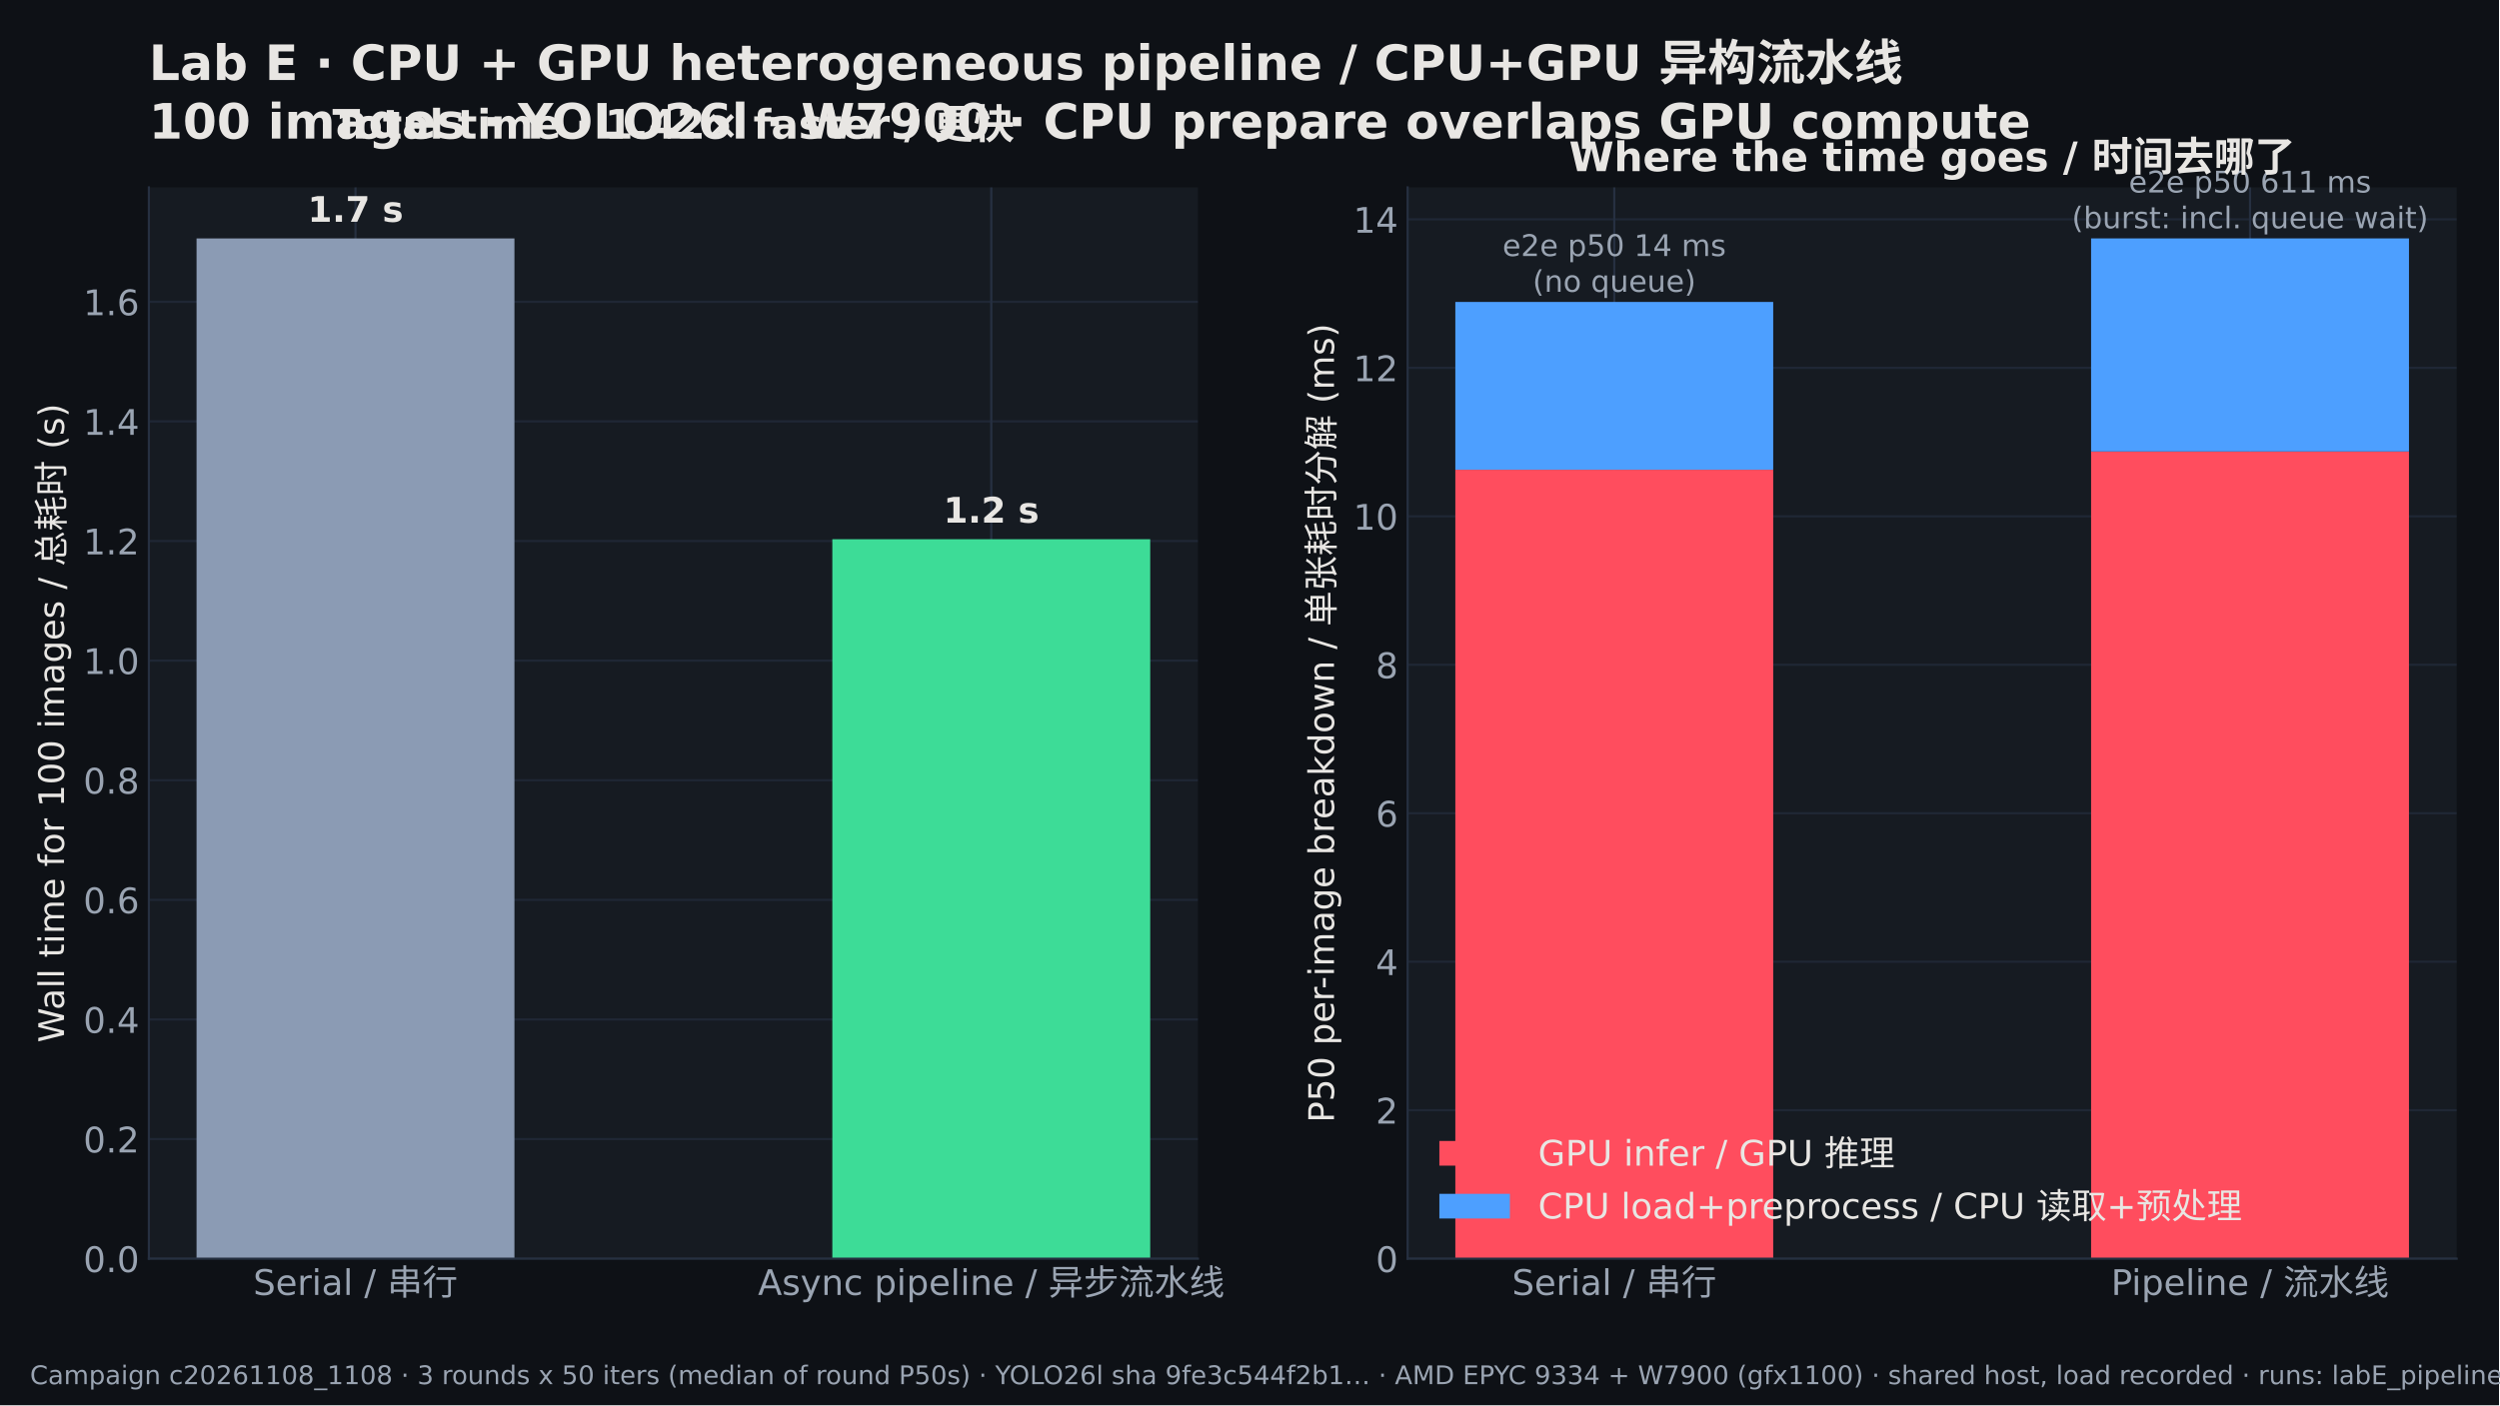
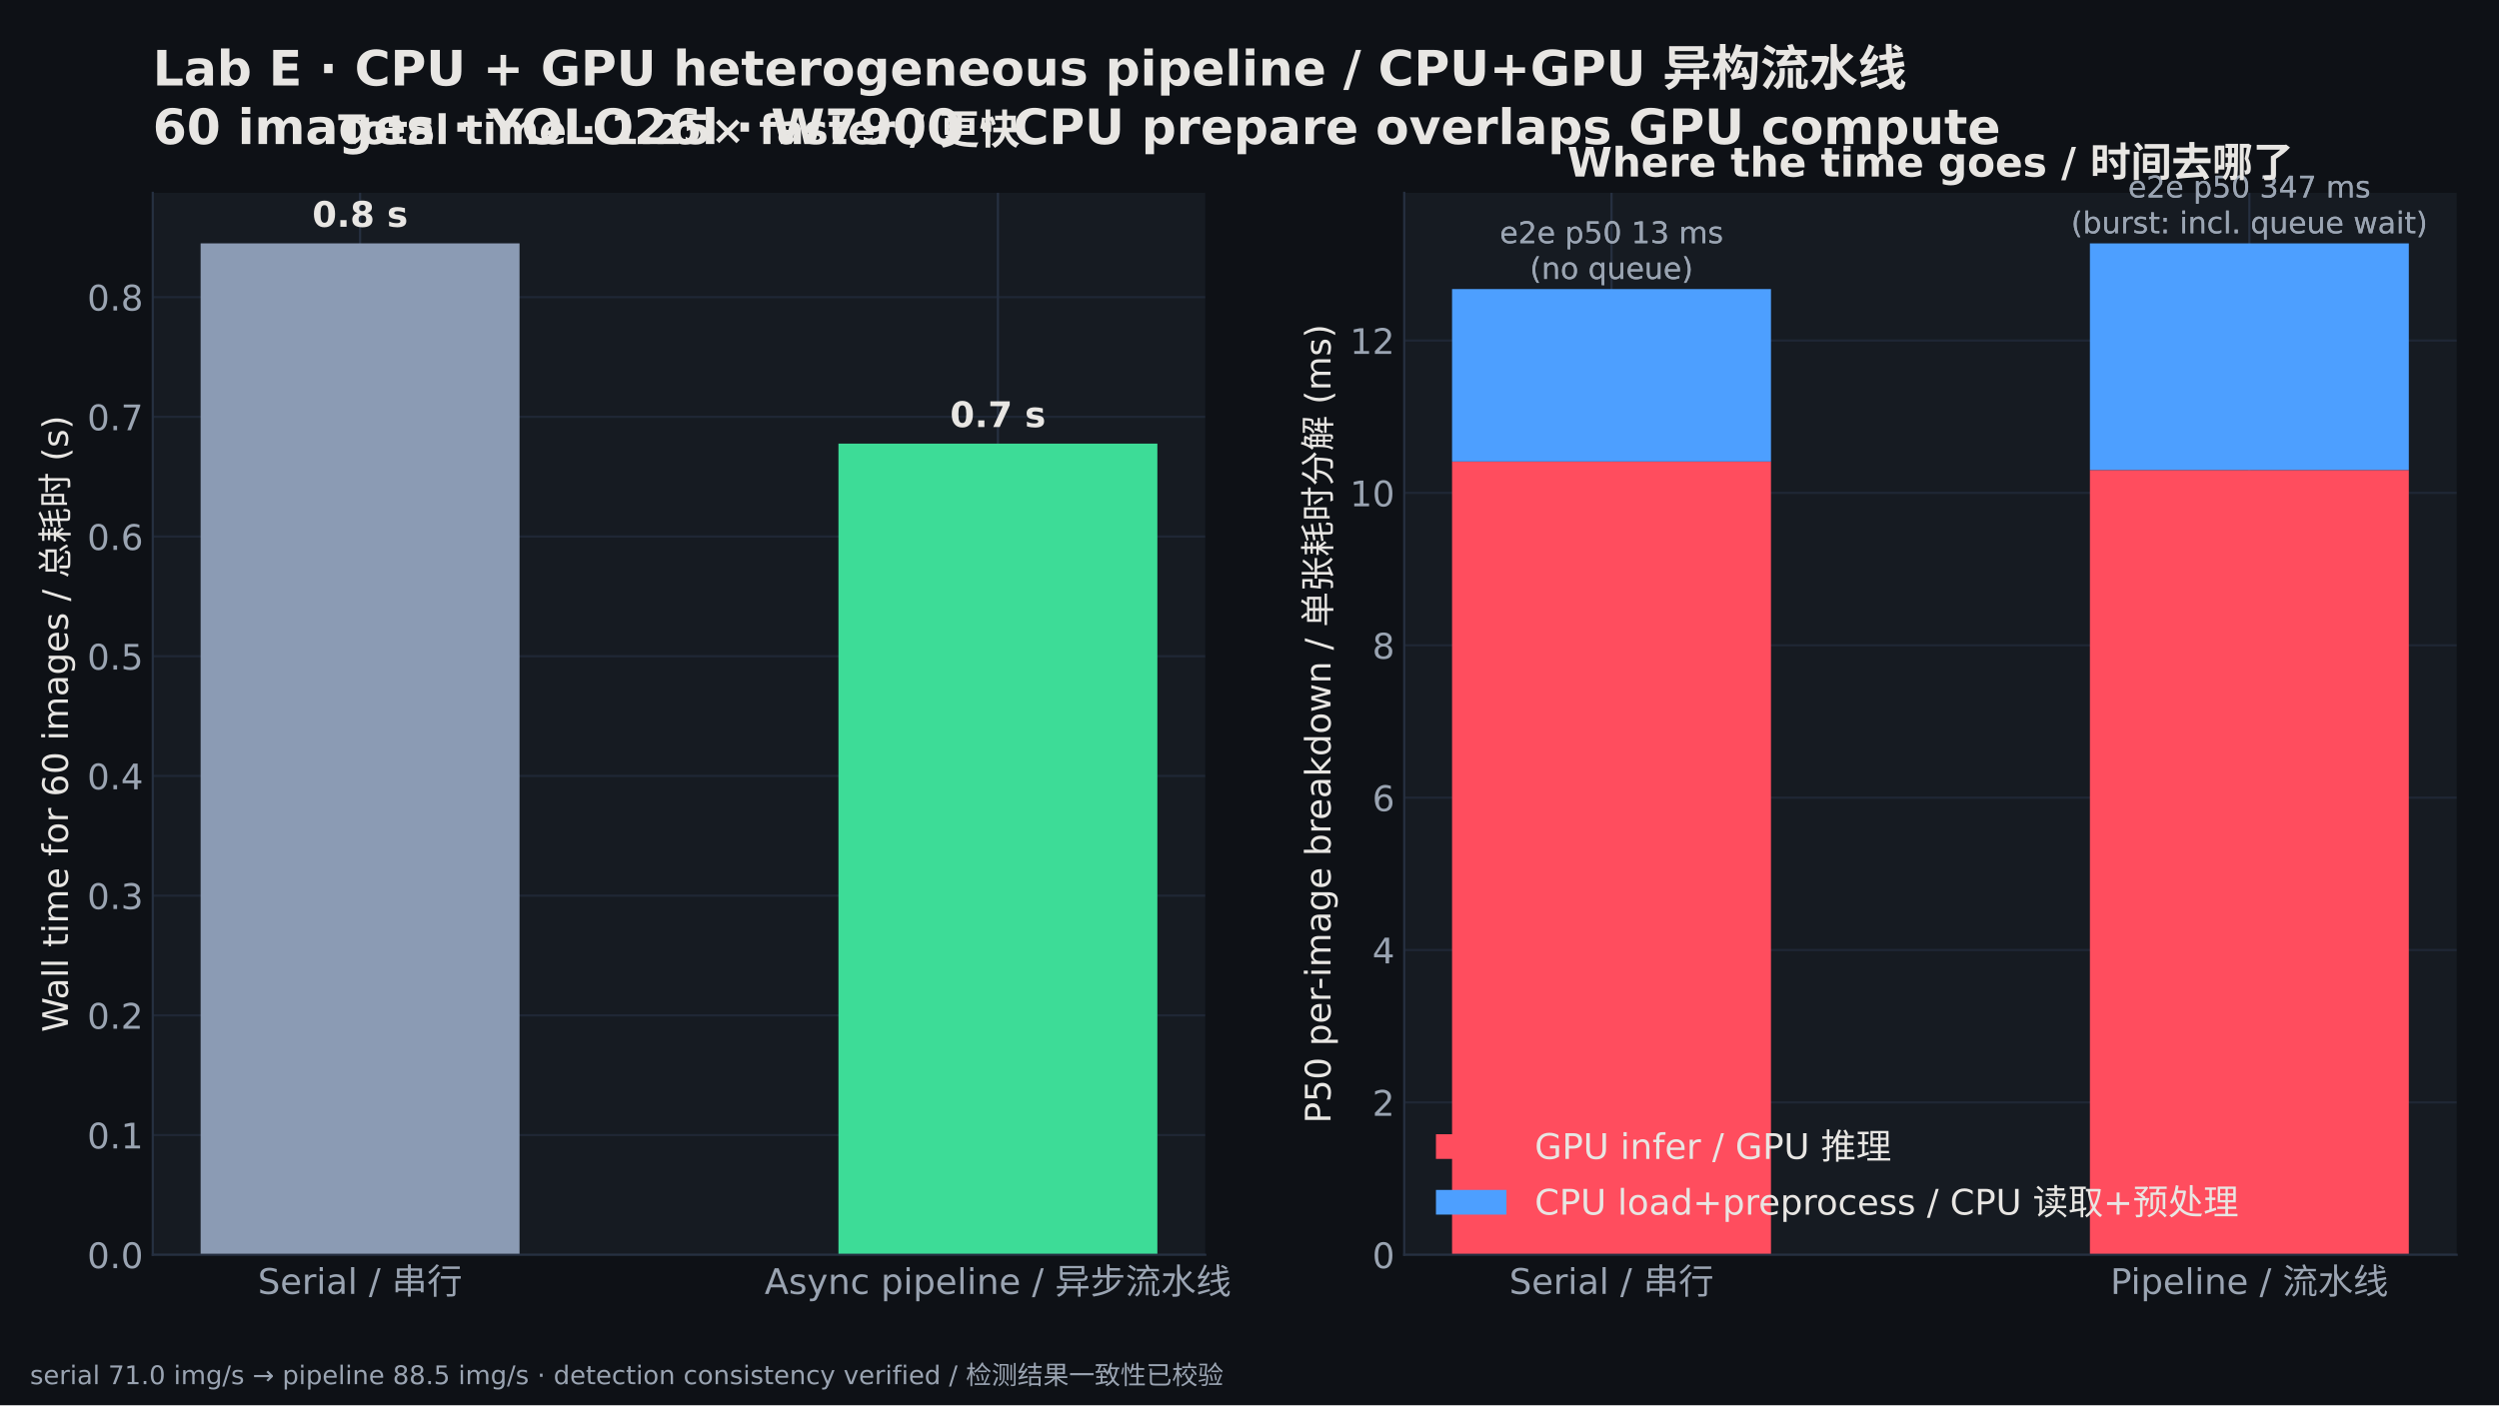
<svg xmlns="http://www.w3.org/2000/svg" width="921.6pt" height="518.4pt" viewBox="0 0 921.6 518.4" version="1.1">
  <defs>
    <style type="text/css">*{stroke-linejoin: round; stroke-linecap: butt}</style>
  </defs>
  <g id="figure_1">
    <g id="patch_1">
      <path d="M 0 518.4  L 921.6 518.4  L 921.6 0  L 0 0  z " style="fill: #0e1116" />
    </g>
    <g id="axes_1">
      <g id="patch_2">
-         <path d="M 54.903 464.329  L 441.767 464.329  L 441.767 69.129  L 54.903 69.129  z " style="fill: #161b22" />
+         <path d="M 56.343 462.889  L 444.467 462.889  L 444.467 71.132  L 56.343 71.132  z " style="fill: #161b22" />
      </g>
      <g id="matplotlib.axis_1">
        <g id="xtick_1">
          <g id="line2d_1">
-             <path d="M 131.104 464.329  L 131.104 69.129  " clip-path="url(#pdb562e2ab8)" style="fill: none; stroke: #263041; stroke-width: 0.8; stroke-linecap: square" />
+             <path d="M 132.792 462.889  L 132.792 71.132  " clip-path="url(#pb95114ee6f)" style="fill: none; stroke: #263041; stroke-width: 0.8; stroke-linecap: square" />
          </g>
          <g id="line2d_2" />
          <g id="text_1">
-             <text style="font-size: 13px; font-family: 'DejaVu Sans', 'Noto Sans CJK SC'; text-anchor: middle; fill: #9aa4b2" x="131.104" y="477.707" transform="rotate(-0 131.1035 477.7069)">Serial / 串行</text>
+             <text style="font-size: 13px; font-family: 'DejaVu Sans', 'Noto Sans CJK SC'; text-anchor: middle; fill: #9aa4b2" x="132.792" y="477.321" transform="rotate(-0 132.7917 477.3211)">Serial / 串行</text>
          </g>
        </g>
        <g id="xtick_2">
          <g id="line2d_3">
-             <path d="M 365.567 464.329  L 365.567 69.129  " clip-path="url(#pdb562e2ab8)" style="fill: none; stroke: #263041; stroke-width: 0.8; stroke-linecap: square" />
+             <path d="M 368.018 462.889  L 368.018 71.132  " clip-path="url(#pb95114ee6f)" style="fill: none; stroke: #263041; stroke-width: 0.8; stroke-linecap: square" />
          </g>
          <g id="line2d_4" />
          <g id="text_2">
-             <text style="font-size: 13px; font-family: 'DejaVu Sans', 'Noto Sans CJK SC'; text-anchor: middle; fill: #9aa4b2" x="365.567" y="477.707" transform="rotate(-0 365.5666 477.7069)">Async pipeline / 异步流水线</text>
+             <text style="font-size: 13px; font-family: 'DejaVu Sans', 'Noto Sans CJK SC'; text-anchor: middle; fill: #9aa4b2" x="368.018" y="477.335" transform="rotate(-0 368.0184 477.3354)">Async pipeline / 异步流水线</text>
          </g>
        </g>
      </g>
      <g id="matplotlib.axis_2">
        <g id="ytick_1">
          <g id="line2d_5">
-             <path d="M 54.903 464.329  L 441.767 464.329  " clip-path="url(#pdb562e2ab8)" style="fill: none; stroke: #263041; stroke-opacity: 0.6; stroke-width: 0.8; stroke-linecap: square" />
+             <path d="M 56.343 462.889  L 444.467 462.889  " clip-path="url(#pb95114ee6f)" style="fill: none; stroke: #263041; stroke-opacity: 0.6; stroke-width: 0.8; stroke-linecap: square" />
          </g>
          <g id="line2d_6" />
          <g id="text_3">
-             <text style="font-size: 13px; font-family: 'DejaVu Sans', 'Noto Sans CJK SC'; text-anchor: end; fill: #9aa4b2" x="51.403" y="469.267" transform="rotate(-0 51.40305 469.2674)">0.0</text>
+             <text style="font-size: 13px; font-family: 'DejaVu Sans', 'Noto Sans CJK SC'; text-anchor: end; fill: #9aa4b2" x="52.843" y="467.827" transform="rotate(-0 52.84305 467.8274)">0.0</text>
          </g>
        </g>
        <g id="ytick_2">
          <g id="line2d_7">
-             <path d="M 54.903 420.205  L 441.767 420.205  " clip-path="url(#pdb562e2ab8)" style="fill: none; stroke: #263041; stroke-opacity: 0.6; stroke-width: 0.8; stroke-linecap: square" />
+             <path d="M 56.343 418.729  L 444.467 418.729  " clip-path="url(#pb95114ee6f)" style="fill: none; stroke: #263041; stroke-opacity: 0.6; stroke-width: 0.8; stroke-linecap: square" />
          </g>
          <g id="line2d_8" />
          <g id="text_4">
-             <text style="font-size: 13px; font-family: 'DejaVu Sans', 'Noto Sans CJK SC'; text-anchor: end; fill: #9aa4b2" x="51.403" y="425.143" transform="rotate(-0 51.40305 425.1434)">0.2</text>
+             <text style="font-size: 13px; font-family: 'DejaVu Sans', 'Noto Sans CJK SC'; text-anchor: end; fill: #9aa4b2" x="52.843" y="423.667" transform="rotate(-0 52.84305 423.667)">0.1</text>
          </g>
        </g>
        <g id="ytick_3">
          <g id="line2d_9">
-             <path d="M 54.903 376.081  L 441.767 376.081  " clip-path="url(#pdb562e2ab8)" style="fill: none; stroke: #263041; stroke-opacity: 0.6; stroke-width: 0.8; stroke-linecap: square" />
+             <path d="M 56.343 374.568  L 444.467 374.568  " clip-path="url(#pb95114ee6f)" style="fill: none; stroke: #263041; stroke-opacity: 0.6; stroke-width: 0.8; stroke-linecap: square" />
          </g>
          <g id="line2d_10" />
          <g id="text_5">
-             <text style="font-size: 13px; font-family: 'DejaVu Sans', 'Noto Sans CJK SC'; text-anchor: end; fill: #9aa4b2" x="51.403" y="381.019" transform="rotate(-0 51.40305 381.0193)">0.4</text>
+             <text style="font-size: 13px; font-family: 'DejaVu Sans', 'Noto Sans CJK SC'; text-anchor: end; fill: #9aa4b2" x="52.843" y="379.507" transform="rotate(-0 52.84305 379.5066)">0.2</text>
          </g>
        </g>
        <g id="ytick_4">
          <g id="line2d_11">
-             <path d="M 54.903 331.957  L 441.767 331.957  " clip-path="url(#pdb562e2ab8)" style="fill: none; stroke: #263041; stroke-opacity: 0.6; stroke-width: 0.8; stroke-linecap: square" />
+             <path d="M 56.343 330.408  L 444.467 330.408  " clip-path="url(#pb95114ee6f)" style="fill: none; stroke: #263041; stroke-opacity: 0.6; stroke-width: 0.8; stroke-linecap: square" />
          </g>
          <g id="line2d_12" />
          <g id="text_6">
-             <text style="font-size: 13px; font-family: 'DejaVu Sans', 'Noto Sans CJK SC'; text-anchor: end; fill: #9aa4b2" x="51.403" y="336.895" transform="rotate(-0 51.40305 336.8953)">0.6</text>
+             <text style="font-size: 13px; font-family: 'DejaVu Sans', 'Noto Sans CJK SC'; text-anchor: end; fill: #9aa4b2" x="52.843" y="335.346" transform="rotate(-0 52.84305 335.3461)">0.3</text>
          </g>
        </g>
        <g id="ytick_5">
          <g id="line2d_13">
-             <path d="M 54.903 287.833  L 441.767 287.833  " clip-path="url(#pdb562e2ab8)" style="fill: none; stroke: #263041; stroke-opacity: 0.6; stroke-width: 0.8; stroke-linecap: square" />
+             <path d="M 56.343 286.247  L 444.467 286.247  " clip-path="url(#pb95114ee6f)" style="fill: none; stroke: #263041; stroke-opacity: 0.6; stroke-width: 0.8; stroke-linecap: square" />
          </g>
          <g id="line2d_14" />
          <g id="text_7">
-             <text style="font-size: 13px; font-family: 'DejaVu Sans', 'Noto Sans CJK SC'; text-anchor: end; fill: #9aa4b2" x="51.403" y="292.771" transform="rotate(-0 51.40305 292.7712)">0.8</text>
+             <text style="font-size: 13px; font-family: 'DejaVu Sans', 'Noto Sans CJK SC'; text-anchor: end; fill: #9aa4b2" x="52.843" y="291.186" transform="rotate(-0 52.84305 291.1857)">0.4</text>
          </g>
        </g>
        <g id="ytick_6">
          <g id="line2d_15">
-             <path d="M 54.903 243.709  L 441.767 243.709  " clip-path="url(#pdb562e2ab8)" style="fill: none; stroke: #263041; stroke-opacity: 0.6; stroke-width: 0.8; stroke-linecap: square" />
+             <path d="M 56.343 242.087  L 444.467 242.087  " clip-path="url(#pb95114ee6f)" style="fill: none; stroke: #263041; stroke-opacity: 0.6; stroke-width: 0.8; stroke-linecap: square" />
          </g>
          <g id="line2d_16" />
          <g id="text_8">
-             <text style="font-size: 13px; font-family: 'DejaVu Sans', 'Noto Sans CJK SC'; text-anchor: end; fill: #9aa4b2" x="51.403" y="248.647" transform="rotate(-0 51.40305 248.6472)">1.0</text>
+             <text style="font-size: 13px; font-family: 'DejaVu Sans', 'Noto Sans CJK SC'; text-anchor: end; fill: #9aa4b2" x="52.843" y="247.025" transform="rotate(-0 52.84305 247.0253)">0.5</text>
          </g>
        </g>
        <g id="ytick_7">
          <g id="line2d_17">
-             <path d="M 54.903 199.585  L 441.767 199.585  " clip-path="url(#pdb562e2ab8)" style="fill: none; stroke: #263041; stroke-opacity: 0.6; stroke-width: 0.8; stroke-linecap: square" />
+             <path d="M 56.343 197.926  L 444.467 197.926  " clip-path="url(#pb95114ee6f)" style="fill: none; stroke: #263041; stroke-opacity: 0.6; stroke-width: 0.8; stroke-linecap: square" />
          </g>
          <g id="line2d_18" />
          <g id="text_9">
-             <text style="font-size: 13px; font-family: 'DejaVu Sans', 'Noto Sans CJK SC'; text-anchor: end; fill: #9aa4b2" x="51.403" y="204.523" transform="rotate(-0 51.40305 204.5231)">1.2</text>
+             <text style="font-size: 13px; font-family: 'DejaVu Sans', 'Noto Sans CJK SC'; text-anchor: end; fill: #9aa4b2" x="52.843" y="202.865" transform="rotate(-0 52.84305 202.8648)">0.6</text>
          </g>
        </g>
        <g id="ytick_8">
          <g id="line2d_19">
-             <path d="M 54.903 155.461  L 441.767 155.461  " clip-path="url(#pdb562e2ab8)" style="fill: none; stroke: #263041; stroke-opacity: 0.6; stroke-width: 0.8; stroke-linecap: square" />
+             <path d="M 56.343 153.766  L 444.467 153.766  " clip-path="url(#pb95114ee6f)" style="fill: none; stroke: #263041; stroke-opacity: 0.6; stroke-width: 0.8; stroke-linecap: square" />
          </g>
          <g id="line2d_20" />
          <g id="text_10">
-             <text style="font-size: 13px; font-family: 'DejaVu Sans', 'Noto Sans CJK SC'; text-anchor: end; fill: #9aa4b2" x="51.403" y="160.399" transform="rotate(-0 51.40305 160.3991)">1.4</text>
+             <text style="font-size: 13px; font-family: 'DejaVu Sans', 'Noto Sans CJK SC'; text-anchor: end; fill: #9aa4b2" x="52.843" y="158.704" transform="rotate(-0 52.84305 158.7044)">0.7</text>
          </g>
        </g>
        <g id="ytick_9">
          <g id="line2d_21">
-             <path d="M 54.903 111.337  L 441.767 111.337  " clip-path="url(#pdb562e2ab8)" style="fill: none; stroke: #263041; stroke-opacity: 0.6; stroke-width: 0.8; stroke-linecap: square" />
+             <path d="M 56.343 109.605  L 444.467 109.605  " clip-path="url(#pb95114ee6f)" style="fill: none; stroke: #263041; stroke-opacity: 0.6; stroke-width: 0.8; stroke-linecap: square" />
          </g>
          <g id="line2d_22" />
          <g id="text_11">
-             <text style="font-size: 13px; font-family: 'DejaVu Sans', 'Noto Sans CJK SC'; text-anchor: end; fill: #9aa4b2" x="51.403" y="116.275" transform="rotate(-0 51.40305 116.275)">1.6</text>
+             <text style="font-size: 13px; font-family: 'DejaVu Sans', 'Noto Sans CJK SC'; text-anchor: end; fill: #9aa4b2" x="52.843" y="114.544" transform="rotate(-0 52.84305 114.544)">0.8</text>
          </g>
        </g>
        <g id="text_12">
-           <text style="font-size: 13px; font-family: 'DejaVu Sans', 'Noto Sans CJK SC'; text-anchor: middle; fill: #e8e6e3" x="23.606" y="266.729" transform="rotate(-90 23.60594 266.7292)">Wall time for 100 images / 总耗时 (s)</text>
+           <text style="font-size: 13px; font-family: 'DejaVu Sans', 'Noto Sans CJK SC'; text-anchor: middle; fill: #e8e6e3" x="25.046" y="267.01" transform="rotate(-90 25.04594 267.0105)">Wall time for 60 images / 总耗时 (s)</text>
        </g>
      </g>
      <g id="patch_3">
-         <path d="M 72.488 464.329  L 189.719 464.329  L 189.719 87.949  L 72.488 87.949  z " clip-path="url(#pdb562e2ab8)" style="fill: #8b9bb4" />
+         <path d="M 73.985 462.889  L 191.598 462.889  L 191.598 89.787  L 73.985 89.787  z " clip-path="url(#pb95114ee6f)" style="fill: #8b9bb4" />
      </g>
      <g id="patch_4">
-         <path d="M 306.951 464.329  L 424.182 464.329  L 424.182 198.925  L 306.951 198.925  z " clip-path="url(#pdb562e2ab8)" style="fill: #3ddc97" />
+         <path d="M 309.212 462.889  L 426.825 462.889  L 426.825 163.655  L 309.212 163.655  z " clip-path="url(#pb95114ee6f)" style="fill: #3ddc97" />
      </g>
      <g id="patch_5">
-         <path d="M 54.903 464.329  L 54.903 69.129  " style="fill: none; stroke: #263041; stroke-width: 0.8; stroke-linejoin: miter; stroke-linecap: square" />
+         <path d="M 56.343 462.889  L 56.343 71.132  " style="fill: none; stroke: #263041; stroke-width: 0.8; stroke-linejoin: miter; stroke-linecap: square" />
      </g>
      <g id="patch_6">
-         <path d="M 54.903 464.329  L 441.767 464.329  " style="fill: none; stroke: #263041; stroke-width: 0.8; stroke-linejoin: miter; stroke-linecap: square" />
+         <path d="M 56.343 462.889  L 444.467 462.889  " style="fill: none; stroke: #263041; stroke-width: 0.8; stroke-linejoin: miter; stroke-linecap: square" />
      </g>
      <g id="text_13">
-         <text style="font-weight: 700; font-size: 13px; font-family: 'DejaVu Sans', 'Noto Sans CJK SC'; text-anchor: middle; fill: #e8e6e3" x="131.104" y="81.825" transform="rotate(-0 131.1035 81.82547)">1.7 s</text>
+         <text style="font-weight: 700; font-size: 13px; font-family: 'DejaVu Sans', 'Noto Sans CJK SC'; text-anchor: middle; fill: #e8e6e3" x="132.792" y="83.664" transform="rotate(-0 132.7917 83.66404)">0.8 s</text>
      </g>
      <g id="text_14">
-         <text style="font-weight: 700; font-size: 13px; font-family: 'DejaVu Sans', 'Noto Sans CJK SC'; text-anchor: middle; fill: #e8e6e3" x="365.567" y="192.802" transform="rotate(-0 365.5666 192.8015)">1.2 s</text>
+         <text style="font-weight: 700; font-size: 13px; font-family: 'DejaVu Sans', 'Noto Sans CJK SC'; text-anchor: middle; fill: #e8e6e3" x="368.018" y="157.532" transform="rotate(-0 368.0184 157.5324)">0.7 s</text>
      </g>
      <g id="text_15">
-         <text style="font-weight: 700; font-size: 15px; font-family: 'DejaVu Sans', 'Noto Sans CJK SC'; text-anchor: middle; fill: #e8e6e3" x="248.335" y="51.129" transform="rotate(-0 248.3351 51.12949)">Total time · 1.42× faster / 更快</text>
+         <text style="font-weight: 700; font-size: 15px; font-family: 'DejaVu Sans', 'Noto Sans CJK SC'; text-anchor: middle; fill: #e8e6e3" x="250.405" y="53.132" transform="rotate(-0 250.4051 53.13199)">Total time · 1.25× faster / 更快</text>
      </g>
      <g id="text_16">
-         <text style="font-weight: 700; font-size: 18px; font-family: 'DejaVu Sans', 'Noto Sans CJK SC'; fill: #e8e6e3" transform="translate(54.90305 29.52457)">Lab E · CPU + GPU heterogeneous pipeline / CPU+GPU 异构流水线</text>
-         <text style="font-weight: 700; font-size: 18px; font-family: 'DejaVu Sans', 'Noto Sans CJK SC'; fill: #e8e6e3" transform="translate(54.90305 51.12949)">100 images · YOLO26l · W7900 · CPU prepare overlaps GPU compute</text>
+         <text style="font-weight: 700; font-size: 18px; font-family: 'DejaVu Sans', 'Noto Sans CJK SC'; fill: #e8e6e3" transform="translate(56.34305 31.52707)">Lab E · CPU + GPU heterogeneous pipeline / CPU+GPU 异构流水线</text>
+         <text style="font-weight: 700; font-size: 18px; font-family: 'DejaVu Sans', 'Noto Sans CJK SC'; fill: #e8e6e3" transform="translate(56.34305 53.13199)">60 images · YOLO26l · W7900 · CPU prepare overlaps GPU compute</text>
      </g>
    </g>
    <g id="axes_2">
      <g id="patch_7">
-         <path d="M 519.123 464.329  L 905.987 464.329  L 905.987 69.129  L 519.123 69.129  z " style="fill: #161b22" />
+         <path d="M 517.863 462.889  L 905.987 462.889  L 905.987 71.132  L 517.863 71.132  z " style="fill: #161b22" />
      </g>
      <g id="matplotlib.axis_3">
        <g id="xtick_3">
          <g id="line2d_23">
-             <path d="M 595.324 464.329  L 595.324 69.129  " clip-path="url(#p55023f0adf)" style="fill: none; stroke: #263041; stroke-width: 0.8; stroke-linecap: square" />
+             <path d="M 594.312 462.889  L 594.312 71.132  " clip-path="url(#p7cf435db31)" style="fill: none; stroke: #263041; stroke-width: 0.8; stroke-linecap: square" />
          </g>
          <g id="line2d_24" />
          <g id="text_17">
-             <text style="font-size: 13px; font-family: 'DejaVu Sans', 'Noto Sans CJK SC'; text-anchor: middle; fill: #9aa4b2" x="595.324" y="477.707" transform="rotate(-0 595.3235 477.7069)">Serial / 串行</text>
+             <text style="font-size: 13px; font-family: 'DejaVu Sans', 'Noto Sans CJK SC'; text-anchor: middle; fill: #9aa4b2" x="594.312" y="477.321" transform="rotate(-0 594.3117 477.3211)">Serial / 串行</text>
          </g>
        </g>
        <g id="xtick_4">
          <g id="line2d_25">
-             <path d="M 829.787 464.329  L 829.787 69.129  " clip-path="url(#p55023f0adf)" style="fill: none; stroke: #263041; stroke-width: 0.8; stroke-linecap: square" />
+             <path d="M 829.538 462.889  L 829.538 71.132  " clip-path="url(#p7cf435db31)" style="fill: none; stroke: #263041; stroke-width: 0.8; stroke-linecap: square" />
          </g>
          <g id="line2d_26" />
          <g id="text_18">
-             <text style="font-size: 13px; font-family: 'DejaVu Sans', 'Noto Sans CJK SC'; text-anchor: middle; fill: #9aa4b2" x="829.787" y="477.707" transform="rotate(-0 829.7866 477.7069)">Pipeline / 流水线</text>
+             <text style="font-size: 13px; font-family: 'DejaVu Sans', 'Noto Sans CJK SC'; text-anchor: middle; fill: #9aa4b2" x="829.538" y="477.335" transform="rotate(-0 829.5384 477.3354)">Pipeline / 流水线</text>
          </g>
        </g>
      </g>
      <g id="matplotlib.axis_4">
        <g id="ytick_10">
          <g id="line2d_27">
-             <path d="M 519.123 464.329  L 905.987 464.329  " clip-path="url(#p55023f0adf)" style="fill: none; stroke: #263041; stroke-opacity: 0.6; stroke-width: 0.8; stroke-linecap: square" />
+             <path d="M 517.863 462.889  L 905.987 462.889  " clip-path="url(#p7cf435db31)" style="fill: none; stroke: #263041; stroke-opacity: 0.6; stroke-width: 0.8; stroke-linecap: square" />
          </g>
          <g id="line2d_28" />
          <g id="text_19">
-             <text style="font-size: 13px; font-family: 'DejaVu Sans', 'Noto Sans CJK SC'; text-anchor: end; fill: #9aa4b2" x="515.623" y="469.267" transform="rotate(-0 515.623 469.2674)">0</text>
+             <text style="font-size: 13px; font-family: 'DejaVu Sans', 'Noto Sans CJK SC'; text-anchor: end; fill: #9aa4b2" x="514.363" y="467.827" transform="rotate(-0 514.363 467.8274)">0</text>
          </g>
        </g>
        <g id="ytick_11">
          <g id="line2d_29">
-             <path d="M 519.123 409.556  L 905.987 409.556  " clip-path="url(#p55023f0adf)" style="fill: none; stroke: #263041; stroke-opacity: 0.6; stroke-width: 0.8; stroke-linecap: square" />
+             <path d="M 517.863 406.677  L 905.987 406.677  " clip-path="url(#p7cf435db31)" style="fill: none; stroke: #263041; stroke-opacity: 0.6; stroke-width: 0.8; stroke-linecap: square" />
          </g>
          <g id="line2d_30" />
          <g id="text_20">
-             <text style="font-size: 13px; font-family: 'DejaVu Sans', 'Noto Sans CJK SC'; text-anchor: end; fill: #9aa4b2" x="515.623" y="414.494" transform="rotate(-0 515.623 414.4942)">2</text>
+             <text style="font-size: 13px; font-family: 'DejaVu Sans', 'Noto Sans CJK SC'; text-anchor: end; fill: #9aa4b2" x="514.363" y="411.616" transform="rotate(-0 514.363 411.6158)">2</text>
          </g>
        </g>
        <g id="ytick_12">
          <g id="line2d_31">
-             <path d="M 519.123 354.783  L 905.987 354.783  " clip-path="url(#p55023f0adf)" style="fill: none; stroke: #263041; stroke-opacity: 0.6; stroke-width: 0.8; stroke-linecap: square" />
+             <path d="M 517.863 350.466  L 905.987 350.466  " clip-path="url(#p7cf435db31)" style="fill: none; stroke: #263041; stroke-opacity: 0.6; stroke-width: 0.8; stroke-linecap: square" />
          </g>
          <g id="line2d_32" />
          <g id="text_21">
-             <text style="font-size: 13px; font-family: 'DejaVu Sans', 'Noto Sans CJK SC'; text-anchor: end; fill: #9aa4b2" x="515.623" y="359.721" transform="rotate(-0 515.623 359.721)">4</text>
+             <text style="font-size: 13px; font-family: 'DejaVu Sans', 'Noto Sans CJK SC'; text-anchor: end; fill: #9aa4b2" x="514.363" y="355.404" transform="rotate(-0 514.363 355.4041)">4</text>
          </g>
        </g>
        <g id="ytick_13">
          <g id="line2d_33">
-             <path d="M 519.123 300.009  L 905.987 300.009  " clip-path="url(#p55023f0adf)" style="fill: none; stroke: #263041; stroke-opacity: 0.6; stroke-width: 0.8; stroke-linecap: square" />
+             <path d="M 517.863 294.254  L 905.987 294.254  " clip-path="url(#p7cf435db31)" style="fill: none; stroke: #263041; stroke-opacity: 0.6; stroke-width: 0.8; stroke-linecap: square" />
          </g>
          <g id="line2d_34" />
          <g id="text_22">
-             <text style="font-size: 13px; font-family: 'DejaVu Sans', 'Noto Sans CJK SC'; text-anchor: end; fill: #9aa4b2" x="515.623" y="304.948" transform="rotate(-0 515.623 304.9478)">6</text>
+             <text style="font-size: 13px; font-family: 'DejaVu Sans', 'Noto Sans CJK SC'; text-anchor: end; fill: #9aa4b2" x="514.363" y="299.192" transform="rotate(-0 514.363 299.1925)">6</text>
          </g>
        </g>
        <g id="ytick_14">
          <g id="line2d_35">
-             <path d="M 519.123 245.236  L 905.987 245.236  " clip-path="url(#p55023f0adf)" style="fill: none; stroke: #263041; stroke-opacity: 0.6; stroke-width: 0.8; stroke-linecap: square" />
+             <path d="M 517.863 238.042  L 905.987 238.042  " clip-path="url(#p7cf435db31)" style="fill: none; stroke: #263041; stroke-opacity: 0.6; stroke-width: 0.8; stroke-linecap: square" />
          </g>
          <g id="line2d_36" />
          <g id="text_23">
-             <text style="font-size: 13px; font-family: 'DejaVu Sans', 'Noto Sans CJK SC'; text-anchor: end; fill: #9aa4b2" x="515.623" y="250.175" transform="rotate(-0 515.623 250.1746)">8</text>
+             <text style="font-size: 13px; font-family: 'DejaVu Sans', 'Noto Sans CJK SC'; text-anchor: end; fill: #9aa4b2" x="514.363" y="242.981" transform="rotate(-0 514.363 242.9808)">8</text>
          </g>
        </g>
        <g id="ytick_15">
          <g id="line2d_37">
-             <path d="M 519.123 190.463  L 905.987 190.463  " clip-path="url(#p55023f0adf)" style="fill: none; stroke: #263041; stroke-opacity: 0.6; stroke-width: 0.8; stroke-linecap: square" />
+             <path d="M 517.863 181.831  L 905.987 181.831  " clip-path="url(#p7cf435db31)" style="fill: none; stroke: #263041; stroke-opacity: 0.6; stroke-width: 0.8; stroke-linecap: square" />
          </g>
          <g id="line2d_38" />
          <g id="text_24">
-             <text style="font-size: 13px; font-family: 'DejaVu Sans', 'Noto Sans CJK SC'; text-anchor: end; fill: #9aa4b2" x="515.623" y="195.401" transform="rotate(-0 515.623 195.4015)">10</text>
+             <text style="font-size: 13px; font-family: 'DejaVu Sans', 'Noto Sans CJK SC'; text-anchor: end; fill: #9aa4b2" x="514.363" y="186.769" transform="rotate(-0 514.363 186.7692)">10</text>
          </g>
        </g>
        <g id="ytick_16">
          <g id="line2d_39">
-             <path d="M 519.123 135.69  L 905.987 135.69  " clip-path="url(#p55023f0adf)" style="fill: none; stroke: #263041; stroke-opacity: 0.6; stroke-width: 0.8; stroke-linecap: square" />
+             <path d="M 517.863 125.619  L 905.987 125.619  " clip-path="url(#p7cf435db31)" style="fill: none; stroke: #263041; stroke-opacity: 0.6; stroke-width: 0.8; stroke-linecap: square" />
          </g>
          <g id="line2d_40" />
          <g id="text_25">
-             <text style="font-size: 13px; font-family: 'DejaVu Sans', 'Noto Sans CJK SC'; text-anchor: end; fill: #9aa4b2" x="515.623" y="140.628" transform="rotate(-0 515.623 140.6283)">12</text>
-           </g>
-         </g>
-         <g id="ytick_17">
-           <g id="line2d_41">
-             <path d="M 519.123 80.917  L 905.987 80.917  " clip-path="url(#p55023f0adf)" style="fill: none; stroke: #263041; stroke-opacity: 0.6; stroke-width: 0.8; stroke-linecap: square" />
-           </g>
-           <g id="line2d_42" />
-           <g id="text_26">
-             <text style="font-size: 13px; font-family: 'DejaVu Sans', 'Noto Sans CJK SC'; text-anchor: end; fill: #9aa4b2" x="515.623" y="85.855" transform="rotate(-0 515.623 85.85506)">14</text>
-           </g>
-         </g>
-         <g id="text_27">
-           <text style="font-size: 13px; font-family: 'DejaVu Sans', 'Noto Sans CJK SC'; text-anchor: middle; fill: #e8e6e3" x="491.957" y="266.729" transform="rotate(-90 491.9575 266.7292)">P50 per-image breakdown / 单张耗时分解 (ms)</text>
+             <text style="font-size: 13px; font-family: 'DejaVu Sans', 'Noto Sans CJK SC'; text-anchor: end; fill: #9aa4b2" x="514.363" y="130.558" transform="rotate(-0 514.363 130.5575)">12</text>
+           </g>
+         </g>
+         <g id="text_26">
+           <text style="font-size: 13px; font-family: 'DejaVu Sans', 'Noto Sans CJK SC'; text-anchor: middle; fill: #e8e6e3" x="490.697" y="267.01" transform="rotate(-90 490.6975 267.0105)">P50 per-image breakdown / 单张耗时分解 (ms)</text>
        </g>
      </g>
      <g id="patch_8">
-         <path d="M 536.708 464.329  L 653.939 464.329  L 653.939 173.288  L 536.708 173.288  z " clip-path="url(#p55023f0adf)" style="fill: #ff4d5e" />
+         <path d="M 535.505 462.889  L 653.118 462.889  L 653.118 170.251  L 535.505 170.251  z " clip-path="url(#p7cf435db31)" style="fill: #ff4d5e" />
      </g>
      <g id="patch_9">
-         <path d="M 771.171 464.329  L 888.402 464.329  L 888.402 166.547  L 771.171 166.547  z " clip-path="url(#p55023f0adf)" style="fill: #ff4d5e" />
+         <path d="M 770.732 462.889  L 888.345 462.889  L 888.345 173.381  L 770.732 173.381  z " clip-path="url(#p7cf435db31)" style="fill: #ff4d5e" />
      </g>
      <g id="patch_10">
-         <path d="M 536.708 173.288  L 653.939 173.288  L 653.939 111.39  L 536.708 111.39  z " clip-path="url(#p55023f0adf)" style="fill: #4d9fff" />
+         <path d="M 535.505 170.251  L 653.118 170.251  L 653.118 106.637  L 535.505 106.637  z " clip-path="url(#p7cf435db31)" style="fill: #4d9fff" />
      </g>
      <g id="patch_11">
-         <path d="M 771.171 166.547  L 888.402 166.547  L 888.402 87.949  L 771.171 87.949  z " clip-path="url(#p55023f0adf)" style="fill: #4d9fff" />
+         <path d="M 770.732 173.381  L 888.345 173.381  L 888.345 89.787  L 770.732 89.787  z " clip-path="url(#p7cf435db31)" style="fill: #4d9fff" />
      </g>
      <g id="patch_12">
-         <path d="M 519.123 464.329  L 519.123 69.129  " style="fill: none; stroke: #263041; stroke-width: 0.8; stroke-linejoin: miter; stroke-linecap: square" />
+         <path d="M 517.863 462.889  L 517.863 71.132  " style="fill: none; stroke: #263041; stroke-width: 0.8; stroke-linejoin: miter; stroke-linecap: square" />
      </g>
      <g id="patch_13">
-         <path d="M 519.123 464.329  L 905.987 464.329  " style="fill: none; stroke: #263041; stroke-width: 0.8; stroke-linejoin: miter; stroke-linecap: square" />
+         <path d="M 517.863 462.889  L 905.987 462.889  " style="fill: none; stroke: #263041; stroke-width: 0.8; stroke-linejoin: miter; stroke-linecap: square" />
+       </g>
+       <g id="text_27">
+         <text style="font-size: 11px; font-family: 'DejaVu Sans', 'Noto Sans CJK SC'; fill: #9aa4b2" transform="translate(553.0884 89.69134)">e2e p50 13 ms</text>
+         <text style="font-size: 11px; font-family: 'DejaVu Sans', 'Noto Sans CJK SC'; fill: #9aa4b2" transform="translate(564.1898 102.8935)">(no queue)</text>
      </g>
      <g id="text_28">
-         <text style="font-size: 11px; font-family: 'DejaVu Sans', 'Noto Sans CJK SC'; fill: #9aa4b2" transform="translate(554.1002 94.44376)">e2e p50 14 ms</text>
-         <text style="font-size: 11px; font-family: 'DejaVu Sans', 'Noto Sans CJK SC'; fill: #9aa4b2" transform="translate(565.2016 107.6459)">(no queue)</text>
+         <text style="font-size: 11px; font-family: 'DejaVu Sans', 'Noto Sans CJK SC'; fill: #9aa4b2" transform="translate(784.8157 72.84042)">e2e p50 347 ms</text>
+         <text style="font-size: 11px; font-family: 'DejaVu Sans', 'Noto Sans CJK SC'; fill: #9aa4b2" transform="translate(763.7928 86.04343)">(burst: incl. queue wait)</text>
      </g>
      <g id="text_29">
-         <text style="font-size: 11px; font-family: 'DejaVu Sans', 'Noto Sans CJK SC'; fill: #9aa4b2" transform="translate(785.0639 71.00185)">e2e p50 611 ms</text>
-         <text style="font-size: 11px; font-family: 'DejaVu Sans', 'Noto Sans CJK SC'; fill: #9aa4b2" transform="translate(764.041 84.20486)">(burst: incl. queue wait)</text>
+         <text style="font-size: 11px; font-family: 'DejaVu Sans', 'Noto Sans CJK SC'; fill: #9aa4b2" transform="translate(553.0884 89.69134)">e2e p50 13 ms</text>
+         <text style="font-size: 11px; font-family: 'DejaVu Sans', 'Noto Sans CJK SC'; fill: #9aa4b2" transform="translate(564.1898 102.8935)">(no queue)</text>
      </g>
      <g id="text_30">
-         <text style="font-weight: 700; font-size: 15px; font-family: 'DejaVu Sans', 'Noto Sans CJK SC'; text-anchor: middle; fill: #e8e6e3" x="712.555" y="63.129" transform="rotate(-0 712.5551 63.12949)">Where the time goes / 时间去哪了</text>
+         <text style="font-size: 11px; font-family: 'DejaVu Sans', 'Noto Sans CJK SC'; fill: #9aa4b2" transform="translate(784.8157 72.84042)">e2e p50 347 ms</text>
+         <text style="font-size: 11px; font-family: 'DejaVu Sans', 'Noto Sans CJK SC'; fill: #9aa4b2" transform="translate(763.7928 86.04343)">(burst: incl. queue wait)</text>
+       </g>
+       <g id="text_31">
+         <text style="font-weight: 700; font-size: 15px; font-family: 'DejaVu Sans', 'Noto Sans CJK SC'; text-anchor: middle; fill: #e8e6e3" x="711.925" y="65.132" transform="rotate(-0 711.9251 65.13199)">Where the time goes / 时间去哪了</text>
      </g>
      <g id="legend_1">
        <g id="patch_14">
-           <path d="M 530.823 430.005  L 556.823 430.005  L 556.823 420.905  L 530.823 420.905  z " style="fill: #ff4d5e" />
-         </g>
-         <g id="text_31">
-           <text style="font-size: 13px; font-family: 'DejaVu Sans', 'Noto Sans CJK SC'; text-anchor: start; fill: #e8e6e3" x="567.223" y="430.005" transform="rotate(-0 567.223 430.0049)">GPU infer / GPU 推理</text>
+           <path d="M 529.563 427.523  L 555.563 427.523  L 555.563 418.423  L 529.563 418.423  z " style="fill: #ff4d5e" />
+         </g>
+         <g id="text_32">
+           <text style="font-size: 13px; font-family: 'DejaVu Sans', 'Noto Sans CJK SC'; text-anchor: start; fill: #e8e6e3" x="565.963" y="427.523" transform="rotate(-0 565.963 427.5229)">GPU infer / GPU 推理</text>
        </g>
        <g id="patch_15">
-           <path d="M 530.823 449.506  L 556.823 449.506  L 556.823 440.406  L 530.823 440.406  z " style="fill: #4d9fff" />
-         </g>
-         <g id="text_32">
-           <text style="font-size: 13px; font-family: 'DejaVu Sans', 'Noto Sans CJK SC'; text-anchor: start; fill: #e8e6e3" x="567.223" y="449.506" transform="rotate(-0 567.223 449.5059)">CPU load+preprocess / CPU 读取+预处理</text>
+           <path d="M 529.563 448.066  L 555.563 448.066  L 555.563 438.966  L 529.563 438.966  z " style="fill: #4d9fff" />
+         </g>
+         <g id="text_33">
+           <text style="font-size: 13px; font-family: 'DejaVu Sans', 'Noto Sans CJK SC'; text-anchor: start; fill: #e8e6e3" x="565.963" y="448.066" transform="rotate(-0 565.963 448.0659)">CPU load+preprocess / CPU 读取+预处理</text>
        </g>
      </g>
    </g>
-     <g id="text_33">
-       <text style="font-size: 9.5px; font-family: 'DejaVu Sans'; text-anchor: start; fill: #9aa4b2" x="11.059" y="510.624" transform="rotate(-0 11.0592 510.624)">Campaign c20261108_1108 · 3 rounds x 50 iters (median of round P50s) · YOLO26l sha 9fe3c544f2b1… · AMD EPYC 9334 + W7900 (gfx1100) · shared host, load recorded · runs: labE_pipeline_serial_20261108_111427 · labE_pipeline_async_pipeline_20261108_111429 · evidence: c20261108_1108/ · SHA256SUMS verified  · per-detection parity: class+box IoU&gt;=0.95+conf±0.02, 100/100 files OK, min IoU 1.0 · serial e2e has no queue; pipeline e2e is burst submit-&gt;result incl. queue wait</text>
+     <g id="text_34">
+       <text style="font-size: 9.5px; font-family: 'DejaVu Sans'; text-anchor: start; fill: #9aa4b2" x="11.059" y="510.624" transform="rotate(-0 11.0592 510.624)">serial 71.0 img/s → pipeline 88.5 img/s · detection consistency verified / 检测结果一致性已校验</text>
    </g>
  </g>
  <defs>
-     <clipPath id="pdb562e2ab8">
-       <rect x="54.903" y="69.129" width="386.864" height="395.199" />
+     <clipPath id="pb95114ee6f">
+       <rect x="56.343" y="71.132" width="388.124" height="391.757" />
    </clipPath>
-     <clipPath id="p55023f0adf">
-       <rect x="519.123" y="69.129" width="386.864" height="395.199" />
+     <clipPath id="p7cf435db31">
+       <rect x="517.863" y="71.132" width="388.124" height="391.757" />
    </clipPath>
  </defs>
</svg>
